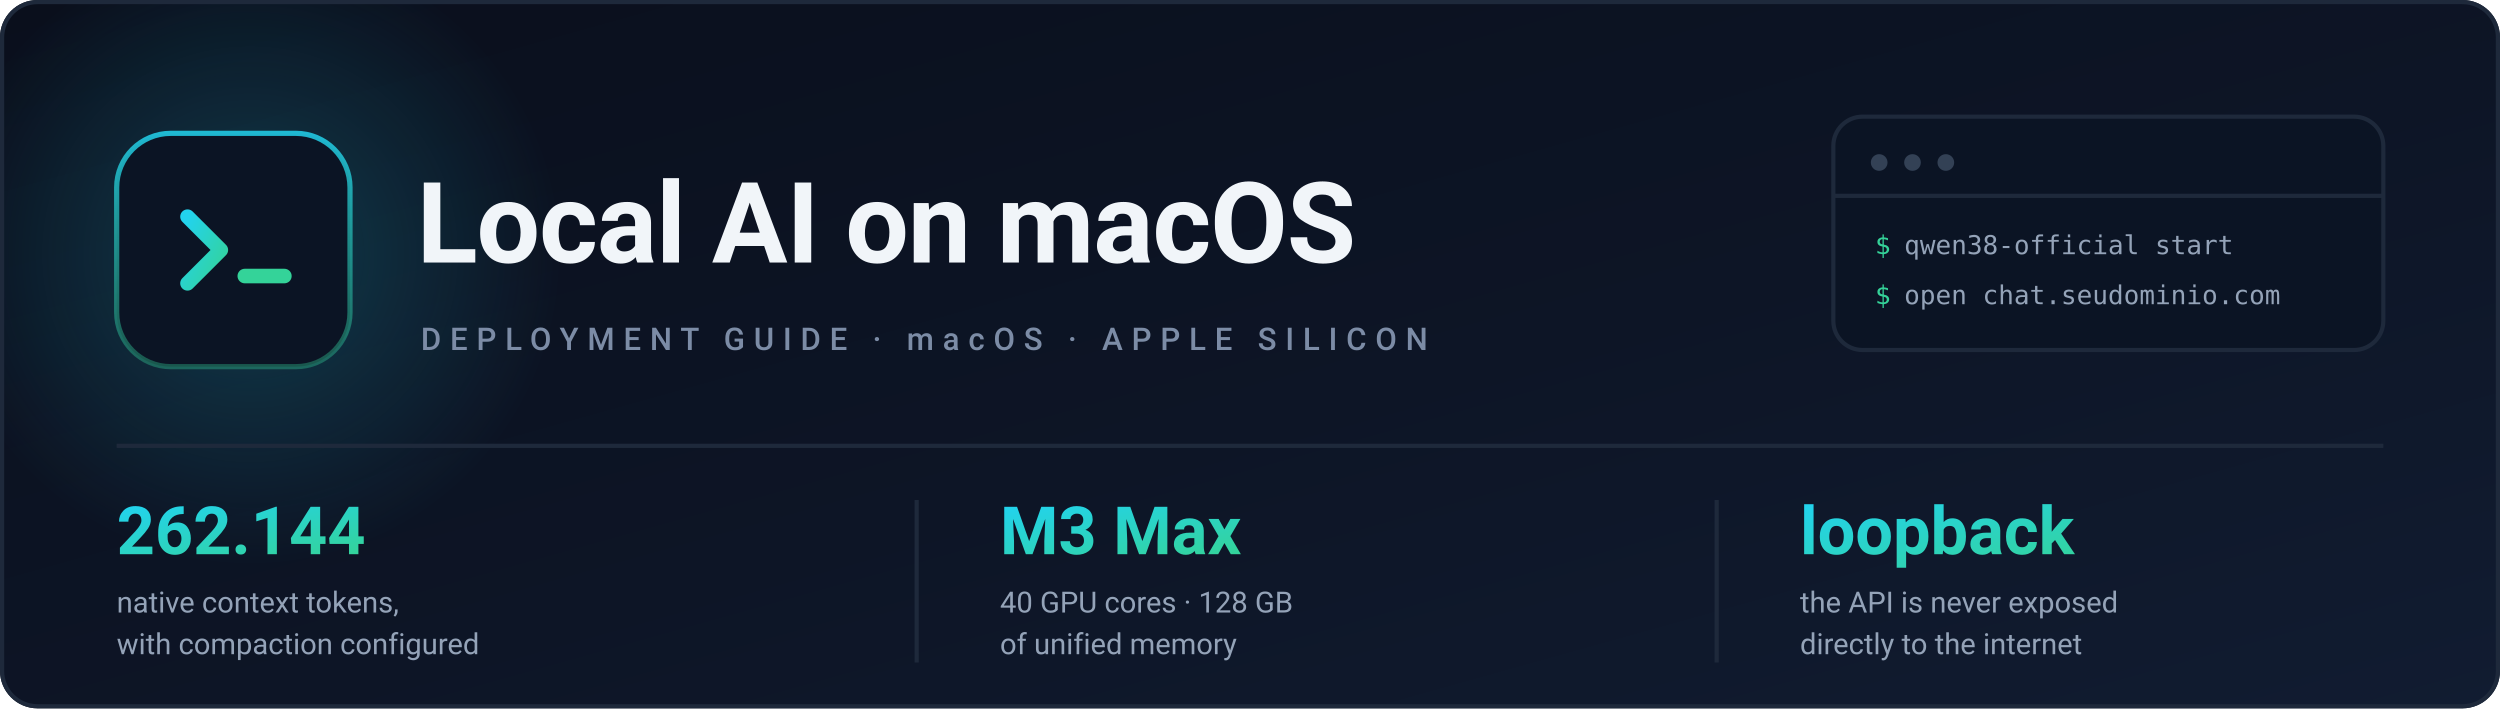
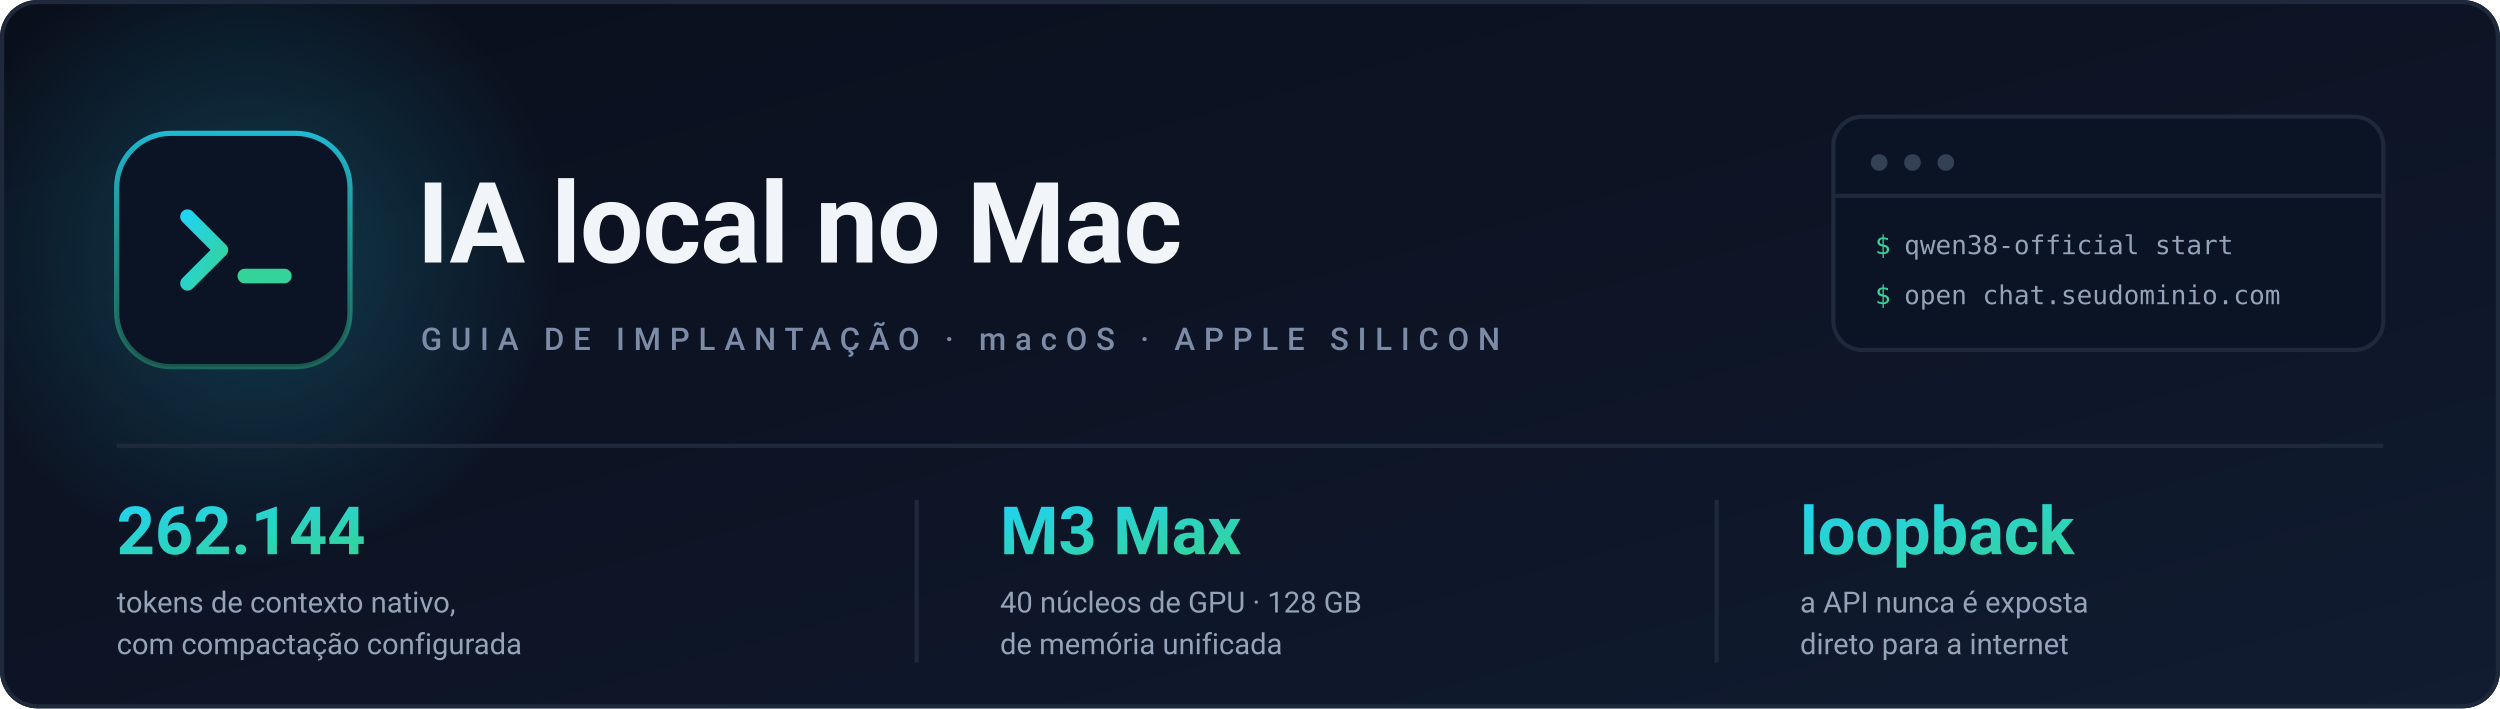
<svg xmlns="http://www.w3.org/2000/svg" viewBox="0 0 1200 340" width="1200" height="340" role="img" aria-labelledby="titulo descricao">
  <defs>
    <linearGradient id="fundo" x1="0" y1="0" x2="1" y2="1">
      <stop offset="0%" stop-color="#0A0F1C" />
      <stop offset="55%" stop-color="#0D1526" />
      <stop offset="100%" stop-color="#111C31" />
    </linearGradient>
    <linearGradient id="acento" x1="0" y1="0" x2="1" y2="1">
      <stop offset="0%" stop-color="#22D3EE" />
      <stop offset="100%" stop-color="#34D399" />
    </linearGradient>
    <radialGradient id="brilho" cx="0.5" cy="0.5" r="0.5">
      <stop offset="0%" stop-color="#22D3EE" stop-opacity="0.22" />
      <stop offset="100%" stop-color="#22D3EE" stop-opacity="0" />
    </radialGradient>
    <linearGradient id="borda" x1="0" y1="0" x2="0" y2="1">
      <stop offset="0%" stop-color="#22D3EE" stop-opacity="0.85" />
      <stop offset="100%" stop-color="#34D399" stop-opacity="0.35" />
    </linearGradient>
  </defs>
  <rect width="1200" height="340" rx="18" fill="url(#fundo)" />
  <circle cx="120" cy="122" r="150" fill="url(#brilho)" />
  <rect x="1" y="1" width="1198" height="338" rx="17" fill="none" stroke="#1E293B" stroke-width="2" />
  <g>
    <rect x="56" y="64" width="112" height="112" rx="26" fill="#0B1424" stroke="url(#borda)" stroke-width="2.5" />
    <polyline points="90,104 106,120 90,136" fill="none" stroke="url(#acento)" stroke-width="7" stroke-linecap="round" stroke-linejoin="round" />
    <rect x="114" y="129" width="26" height="7" rx="3.5" fill="#34D399" />
  </g>
-   <text x="200" y="126" font-family="system-ui, -apple-system, 'Segoe UI', Roboto, Helvetica, Arial, sans-serif" font-size="54" font-weight="700" fill="#F1F5F9" letter-spacing="-0.5">Local AI on macOS</text>
-   <text x="202" y="168" font-family="system-ui, -apple-system, 'Segoe UI', Roboto, Helvetica, Arial, sans-serif" font-size="15" font-weight="500" fill="#7C8CA6" letter-spacing="4.2">DEPLOYMENT GUIDE · macOS · APPLE SILICON</text>
+   <text x="200" y="126" font-family="system-ui, -apple-system, 'Segoe UI', Roboto, Helvetica, Arial, sans-serif" font-size="54" font-weight="700" fill="#F1F5F9" letter-spacing="-0.5">IA local no Mac</text>
+   <text x="202" y="168" font-family="system-ui, -apple-system, 'Segoe UI', Roboto, Helvetica, Arial, sans-serif" font-size="15" font-weight="500" fill="#7C8CA6" letter-spacing="4.2">GUIA DE IMPLANTAÇÃO · macOS · APPLE SILICON</text>
  <g>
    <rect x="880" y="56" width="264" height="112" rx="14" fill="#0B1424" stroke="#1E293B" stroke-width="2" />
    <circle cx="902" cy="78" r="4" fill="#334155" />
    <circle cx="918" cy="78" r="4" fill="#334155" />
    <circle cx="934" cy="78" r="4" fill="#334155" />
    <line x1="880" y1="94" x2="1144" y2="94" stroke="#1E293B" stroke-width="2" />
    <g font-family="ui-monospace, SFMono-Regular, Menlo, Consolas, monospace" font-size="12.5">
      <text x="900" y="122" fill="#34D399">$</text>
      <text x="914" y="122" fill="#94A3B8">qwen38-official start</text>
      <text x="900" y="146" fill="#34D399">$</text>
      <text x="914" y="146" fill="#94A3B8">open chat.seudominio.com</text>
    </g>
  </g>
  <line x1="56" y1="214" x2="1144" y2="214" stroke="#1E293B" stroke-width="2" />
  <g font-family="system-ui, -apple-system, 'Segoe UI', Roboto, Helvetica, Arial, sans-serif">
    <text x="56" y="266" font-size="32" font-weight="700" fill="url(#acento)">262.144</text>
-     <text x="56" y="294" font-size="14" fill="#94A3B8">native context tokens,</text>
-     <text x="56" y="314" font-size="14" fill="#94A3B8">with compaction configured</text>
+     <text x="56" y="294" font-size="14" fill="#94A3B8">tokens de contexto nativo,</text>
+     <text x="56" y="314" font-size="14" fill="#94A3B8">com compactação configurada</text>
    <line x1="440" y1="240" x2="440" y2="318" stroke="#1E293B" stroke-width="2" />
    <text x="480" y="266" font-size="32" font-weight="700" fill="url(#acento)">M3 Max</text>
-     <text x="480" y="294" font-size="14" fill="#94A3B8">40 GPU cores · 128 GB</text>
-     <text x="480" y="314" font-size="14" fill="#94A3B8">of unified memory</text>
+     <text x="480" y="294" font-size="14" fill="#94A3B8">40 núcleos de GPU · 128 GB</text>
+     <text x="480" y="314" font-size="14" fill="#94A3B8">de memória unificada</text>
    <line x1="824" y1="240" x2="824" y2="318" stroke="#1E293B" stroke-width="2" />
    <text x="864" y="266" font-size="32" font-weight="700" fill="url(#acento)">loopback</text>
-     <text x="864" y="294" font-size="14" fill="#94A3B8">the API is never exposed</text>
-     <text x="864" y="314" font-size="14" fill="#94A3B8">directly to the internet</text>
+     <text x="864" y="294" font-size="14" fill="#94A3B8">a API nunca é exposta</text>
+     <text x="864" y="314" font-size="14" fill="#94A3B8">direto para a internet</text>
  </g>
</svg>
